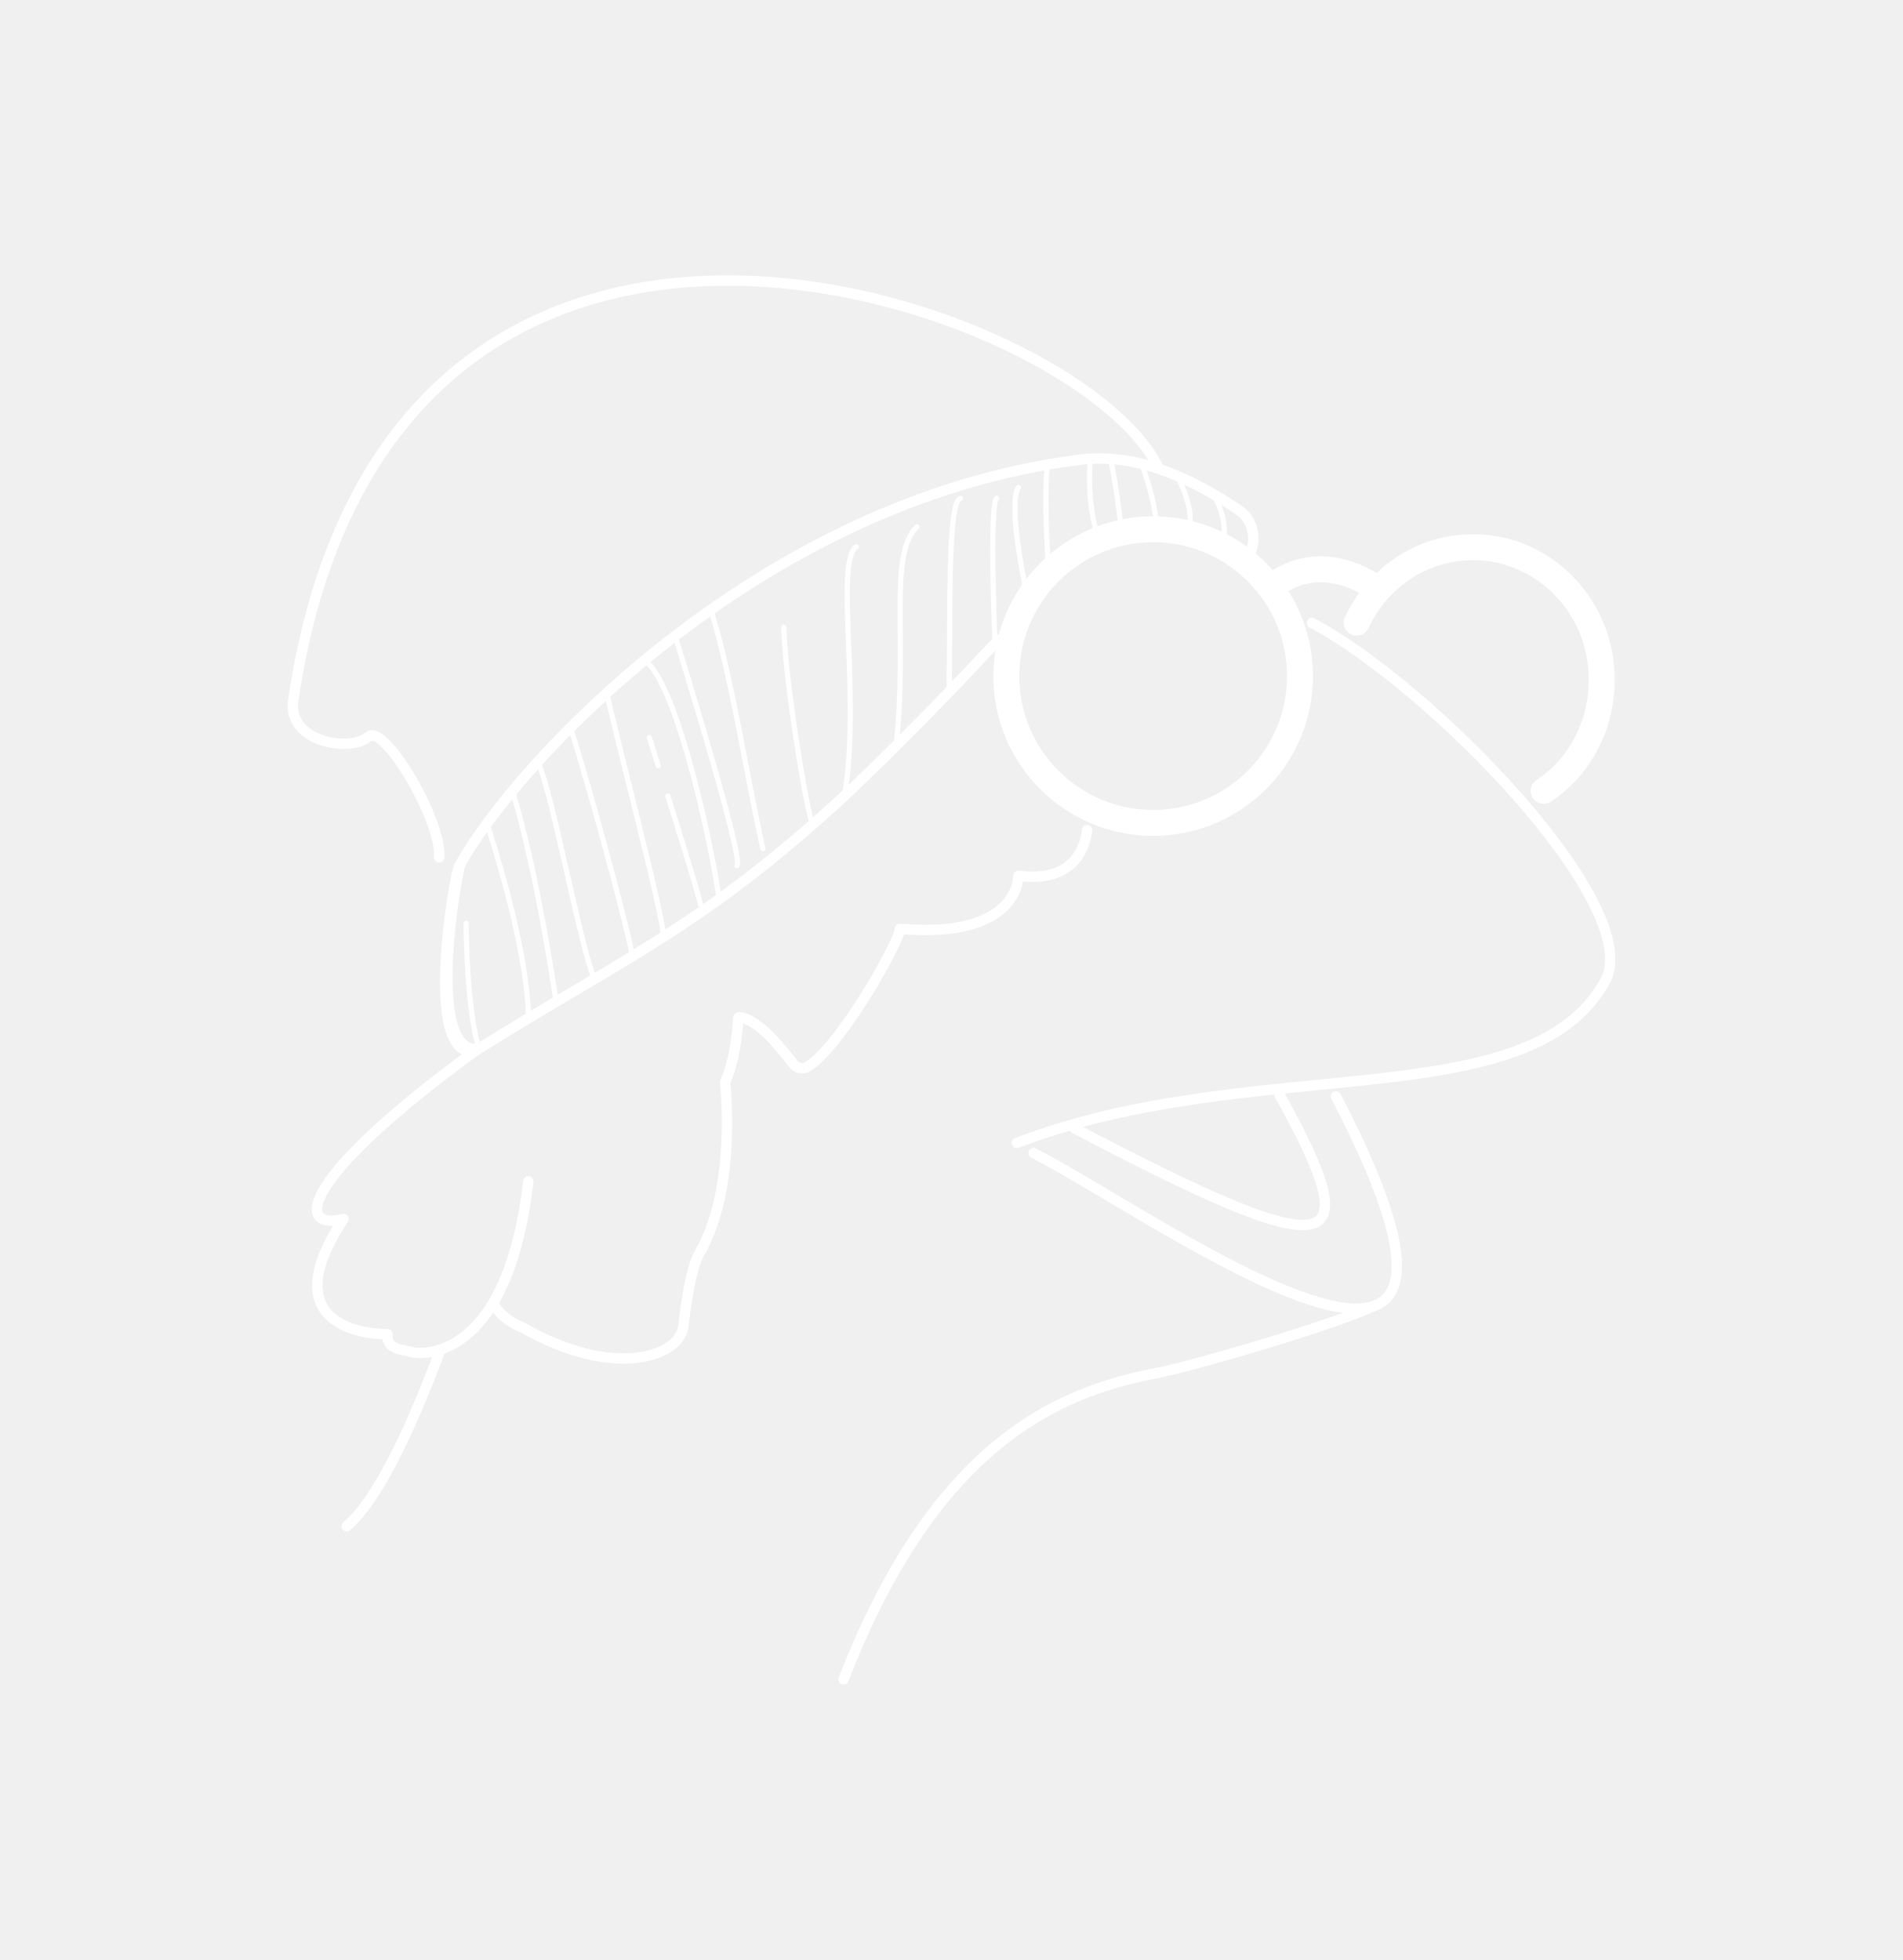
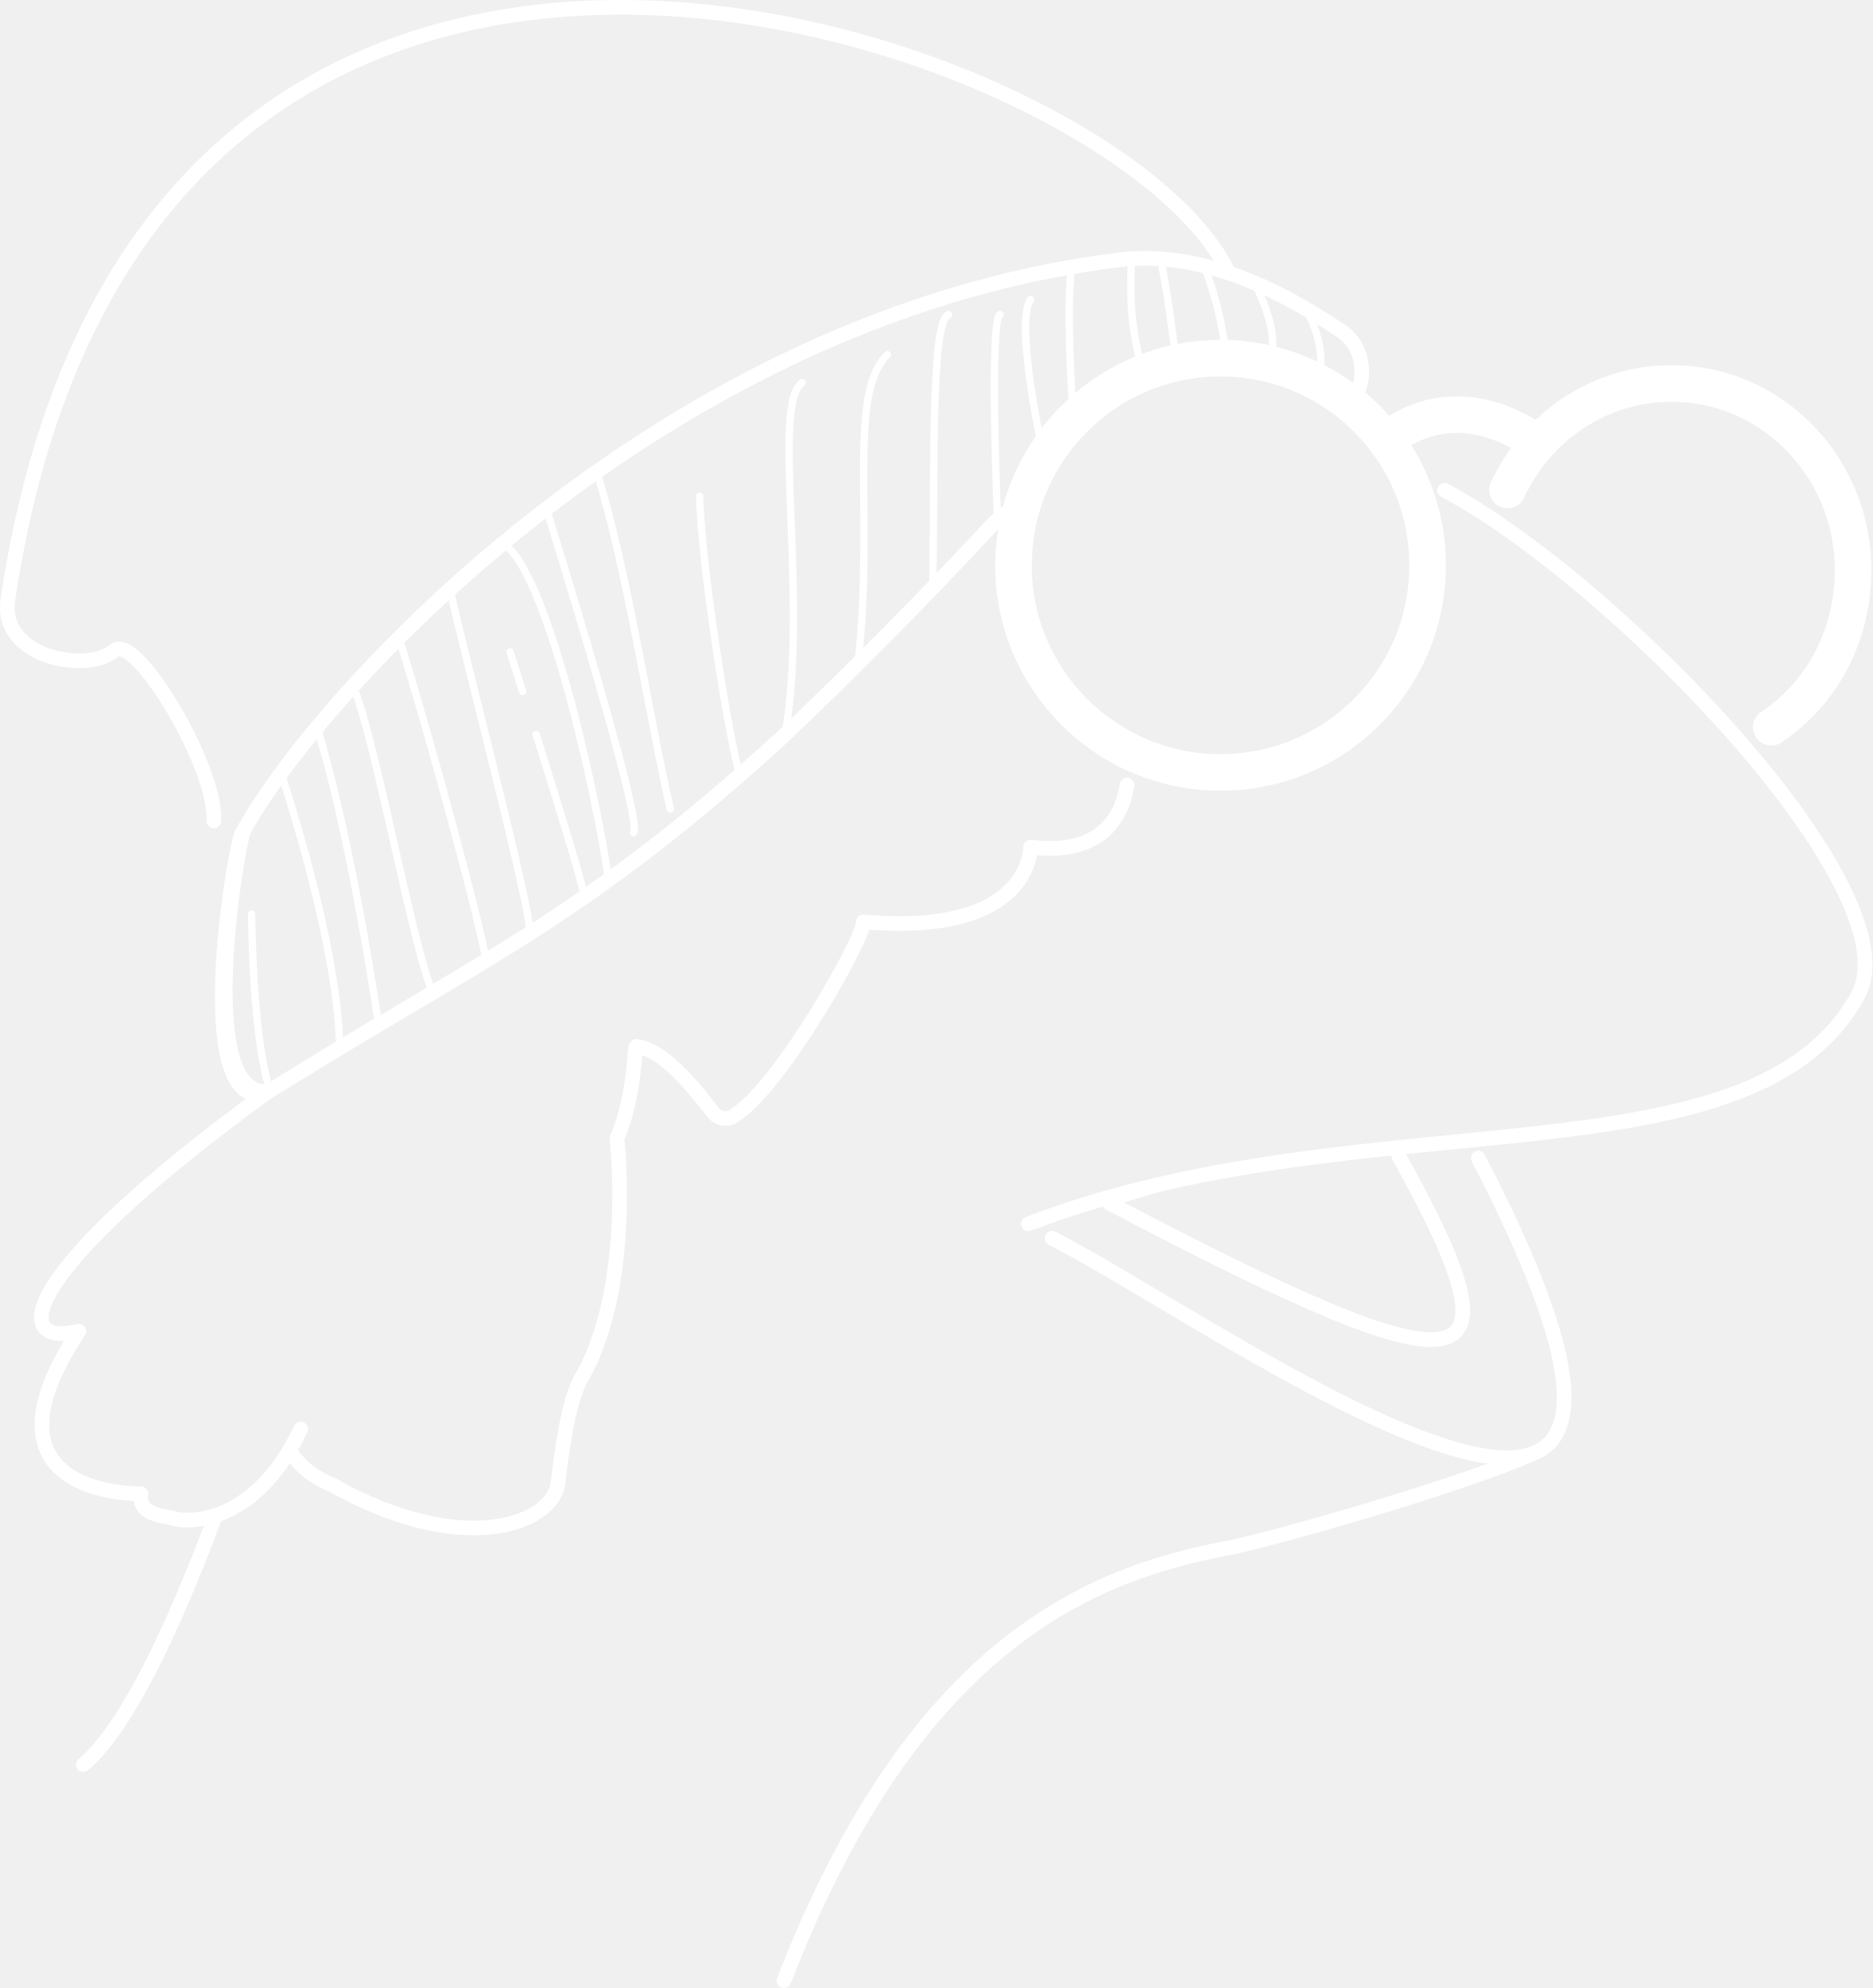
- <svg xmlns="http://www.w3.org/2000/svg" id="Layer_1" version="1.1" viewBox="0 0 367 378.04">
-   <g id="Layer_2" display="none">
-     <rect width="367" height="378.04" />
-   </g>
+ <svg xmlns="http://www.w3.org/2000/svg" id="Layer_1" version="1.1" viewBox="0 0 256.07 271.81">
  <g id="Layer_11" data-name="Layer_1">
-     <path d="M163.76,152.64c13.72-13.03,24.43-24.47,27.71-28.02" fill="none" stroke="#fff" stroke-miterlimit="10" />
-     <path d="M92.6,201.78c29.69-18.55,43.6-23.85,71.17-49.14" fill="none" stroke="#fff" stroke-miterlimit="10" />
-     <path d="M89.52,166.09c-.82.53-7.28,37.76,3.07,35.69" fill="none" stroke="#fff" stroke-miterlimit="10" />
-     <path d="M264.61,112.91c-3.66-2.31-11.64-5.85-19.63.42" fill="none" stroke="#fff" stroke-linecap="round" stroke-linejoin="round" stroke-width="5" />
-     <path d="M297.7,152.54c6.82-4.5,11.2-12.41,11.2-21.47,0-5.78-1.87-11.11-5.02-15.39-4.53-6.16-11.72-10.14-19.81-10.14-9.89,0-18.44,5.95-22.43,14.56" fill="none" stroke="#fff" stroke-linecap="round" stroke-linejoin="round" stroke-width="5" />
-     <path d="M199.34,222.41c23.06,11.67,98.88,67.14,58.3-10.95" fill="none" stroke="#fff" stroke-linecap="round" stroke-miterlimit="10" stroke-width="2" />
-     <path d="M246.75,211.14c17.92,32.15,10.09,32.51-39.54,6.48" fill="none" stroke="#fff" stroke-linecap="round" stroke-miterlimit="10" stroke-width="2" />
-     <path d="M265.38,251.72c-8.93,4.15-35.6,11.81-41.88,13.02-17.15,3.31-42.33,11.46-60.82,59.18" fill="none" stroke="#fff" stroke-linecap="round" stroke-miterlimit="10" stroke-width="2" />
-     <path d="M253.03,120.14c23.19,12.39,64.37,54.76,56.53,69.07-14.53,26.52-67.52,13.67-113.45,31.23" fill="none" stroke="#fff" stroke-linecap="round" stroke-linejoin="round" stroke-width="2" />
-     <path d="M194.07,130.4c0,15.64,12.68,28.32,28.32,28.32s28.32-12.68,28.32-28.32c0-6.41-2.13-12.33-5.72-17.07-5.17-6.83-13.37-11.25-22.59-11.25-15.64,0-28.32,12.68-28.32,28.32h-.01Z" fill="none" stroke="#fff" stroke-linecap="round" stroke-linejoin="round" stroke-width="5" />
-     <path d="M162.85,153.52c13.72-13.03,24.43-24.47,27.71-28.02.99-1.07,2.07-2.04,3.29-2.83" fill="none" stroke="#fff" stroke-linecap="round" stroke-linejoin="round" stroke-width="2" />
-     <path d="M88.61,166.97c10-18.42,56.91-70.48,119.74-78.31,10.56-1.32,21,3.27,30.61,9.76,2.91,1.97,3.52,6.05,1.79,9.11l-.51.9" fill="none" stroke="#fff" stroke-linecap="round" stroke-linejoin="round" stroke-width="2" />
-     <path d="M84.64,261.14c-5.69,15.1-11.96,28.33-17.78,33.24" fill="none" stroke="#fff" stroke-linecap="round" stroke-linejoin="round" stroke-width="2" />
-     <path d="M84.64,261.14" fill="none" stroke="#fff" stroke-linecap="round" stroke-linejoin="round" stroke-width="2" />
-     <path d="M103.75,198.68" fill="none" stroke="#fff" stroke-linecap="round" stroke-linejoin="round" stroke-width="2" />
-     <path d="M220.43,90.17c1.49,4.2,2.29,7.79,2.6,10.93" fill="none" stroke="#fff" stroke-linecap="round" stroke-linejoin="round" />
-     <path d="M214.39,89.52c.81,4.18,1.42,8.64,1.94,13.22" fill="none" stroke="#fff" stroke-linecap="round" stroke-linejoin="round" />
-     <path d="M210.25,88.47c-.42,6.1.19,10.69,1.3,14.55" fill="none" stroke="#fff" stroke-linecap="round" stroke-linejoin="round" />
-     <path d="M202.08,89.59c-.61,2.77-.46,12.02.2,20.88" fill="none" stroke="#fff" stroke-linecap="round" stroke-linejoin="round" />
-     <path d="M197.76,113.32s-3.47-16.22-1.35-19.27" fill="none" stroke="#fff" stroke-linecap="round" stroke-linejoin="round" />
-     <path d="M191.89,124.19s-1.15-27.33.34-28.06" fill="none" stroke="#fff" stroke-linecap="round" stroke-linejoin="round" />
-     <path d="M185.22,96.13c-2.5.65-1.91,21.8-2.18,37.33" fill="none" stroke="#fff" stroke-linecap="round" stroke-linejoin="round" />
-     <path d="M176.84,101.6c-5.58,5.43-1.75,21.74-4.03,42.25" fill="none" stroke="#fff" stroke-linecap="round" stroke-linejoin="round" />
-     <path d="M235.54,105.32s1.94-3.38-1.32-9.69" fill="none" stroke="#fff" stroke-linecap="round" stroke-linejoin="round" />
-     <path d="M137.08,117.61c4.06,12.8,7.23,33.92,10.06,46.1" fill="none" stroke="#fff" stroke-linecap="round" stroke-linejoin="round" />
-     <path d="M156.62,158.81c-1.23-3.32-5.23-27.83-5.46-37.85" fill="none" stroke="#fff" stroke-linecap="round" stroke-linejoin="round" />
-     <path d="M162.85,153.52c3.24-18.9-1.95-45.15,2.31-48.08" fill="none" stroke="#fff" stroke-linecap="round" stroke-linejoin="round" />
-     <path d="M223.5,90.44c-14.82-32.09-148.45-79.65-166.95,44.63-1.19,7.98,10.81,10.16,14.54,7,2.98-2.53,14.08,16.06,13.62,23.28" fill="none" stroke="#fff" stroke-linecap="round" stroke-linejoin="round" stroke-width="2" />
-     <path d="M130.19,122.67s13.44,43.06,11.92,44.3" fill="none" stroke="#fff" stroke-linecap="round" stroke-linejoin="round" />
-     <path d="M124.28,127.38c6.46,4.16,13.47,38.24,14.4,46.05" fill="none" stroke="#fff" stroke-linecap="round" stroke-linejoin="round" />
-     <path d="M92.4,202.22s-2.25-5.48-2.52-24.13" fill="none" stroke="#fff" stroke-linecap="round" stroke-linejoin="round" />
-     <path d="M101.89,196.41s.58-10.98-7.97-37.6" fill="none" stroke="#fff" stroke-linecap="round" stroke-linejoin="round" />
-     <path d="M107.24,193.22s-3.44-24.31-8.4-40.67" fill="none" stroke="#fff" stroke-linecap="round" stroke-linejoin="round" />
-     <path d="M114.64,188.83c-2.76-6.28-7.92-35.16-10.89-41.92" fill="none" stroke="#fff" stroke-linecap="round" stroke-linejoin="round" />
-     <path d="M121.93,184.45c-.33-3.25-7.3-29.46-11.9-44.12" fill="none" stroke="#fff" stroke-linecap="round" stroke-linejoin="round" />
-     <path d="M127.95,180.69c.11-3.63-9.09-38.42-10.84-46.61" fill="none" stroke="#fff" stroke-linecap="round" stroke-linejoin="round" />
-     <path d="M126.94,147.67c-.59-1.87-1.17-3.7-1.71-5.42" fill="none" stroke="#fff" stroke-linecap="round" stroke-linejoin="round" />
-     <path d="M135.41,175.74c-.51-2.63-3.52-12.37-6.62-22.21" fill="none" stroke="#fff" stroke-linecap="round" stroke-linejoin="round" />
-     <path d="M209.66,160.12c-.59,4.31-3.23,10.07-13.26,8.81,0,0,.31,12.26-22.86,10.22.28,1.86-11.61,23.26-18.09,26.76-.88.32-1.86.04-2.44-.69-1.71-2.12-6.5-8.69-10.51-9.03" fill="none" stroke="#fff" stroke-linecap="round" stroke-linejoin="round" stroke-width="2" />
-     <path d="M142.38,196.38c-.24,3.87-.89,8.63-2.54,12.36,0,0,2.3,19.71-4.6,32.35-1.67,2.52-2.65,7.95-3.41,14.35-.23,6.11-13.16,10.81-31.02.63,0,0-3.65-1.23-5.67-4.55" fill="none" stroke="#fff" stroke-linecap="round" stroke-linejoin="round" stroke-width="2" />
-     <path d="M91.68,202.67c29.69-18.55,43.6-23.85,71.17-49.14" fill="none" stroke="#fff" stroke-linecap="round" stroke-linejoin="round" stroke-width="2" />
-     <path d="M91.68,202.67c-10.36,2.07-3.89-35.16-3.07-35.69" fill="none" stroke="#fff" stroke-linecap="round" stroke-linejoin="round" stroke-width="2" />
-     <path d="M101.9,227.84c-4.31,36.77-22.32,33-22.32,33-1.38-.58-5.2-.29-4.86-3.5,0,0-23.57.59-8.48-22.22-9.41,2.3-8.51-7.66,25.46-32.46" fill="none" stroke="#fff" stroke-linecap="round" stroke-linejoin="round" stroke-width="2" />
-     <path d="M227.07,91.8s3.54,6.83,2.12,9.89" fill="none" stroke="#fff" stroke-linecap="round" stroke-linejoin="round" />
+     <path d="M108.29,99.53c13.72-13.03,24.43-24.47,27.71-28.02" fill="none" stroke="#fff" stroke-miterlimit="10" />
+     <path d="M37.13,148.67c29.69-18.55,43.6-23.85,71.17-49.14" fill="none" stroke="#fff" stroke-miterlimit="10" />
+     <path d="M34.05,112.98c-.82.53-7.28,37.76,3.07,35.69" fill="none" stroke="#fff" stroke-miterlimit="10" />
+     <path d="M151.74,164.51c49.63,26.03,57.21,25,39.28-7.15-13.52-.17-26.38,3.07-39.28,7.15Z" fill="none" stroke="#fff" stroke-miterlimit="10" />
+     <path d="M209.14,59.8c-3.66-2.31-11.64-5.85-19.63.42" fill="none" stroke="#fff" stroke-linecap="round" stroke-linejoin="round" stroke-width="5" />
+     <path d="M242.23,99.43c6.82-4.5,11.2-12.41,11.2-21.47,0-5.78-1.87-11.11-5.02-15.39-4.53-6.16-11.72-10.14-19.81-10.14-9.89,0-18.44,5.95-22.43,14.56" fill="none" stroke="#fff" stroke-linecap="round" stroke-linejoin="round" stroke-width="5" />
+     <path d="M143.87,169.3c23.06,11.67,98.88,67.14,58.3-10.95" fill="none" stroke="#fff" stroke-linecap="round" stroke-miterlimit="10" stroke-width="2" />
+     <path d="M191.28,158.03c17.92,32.15,10.09,32.51-39.54,6.48" fill="none" stroke="#fff" stroke-linecap="round" stroke-miterlimit="10" stroke-width="2" />
+     <path d="M209.91,198.61c-8.93,4.15-35.6,11.81-41.88,13.02-17.15,3.31-42.33,11.46-60.82,59.18" fill="none" stroke="#fff" stroke-linecap="round" stroke-miterlimit="10" stroke-width="2" />
+     <path d="M197.56,67.03c23.19,12.39,64.37,54.76,56.53,69.07-14.53,26.52-67.52,13.67-113.45,31.23" fill="none" stroke="#fff" stroke-linecap="round" stroke-linejoin="round" stroke-width="2" />
+     <path d="M138.6,77.29c0,15.64,12.68,28.32,28.32,28.32s28.32-12.68,28.32-28.32c0-6.41-2.13-12.33-5.72-17.07-5.17-6.83-13.37-11.25-22.59-11.25-15.64,0-28.32,12.68-28.32,28.32h-.01Z" fill="none" stroke="#fff" stroke-linecap="round" stroke-linejoin="round" stroke-width="5" />
+     <path d="M107.38,100.41c13.72-13.03,24.43-24.47,27.71-28.02.99-1.07,2.07-2.04,3.29-2.83" fill="none" stroke="#fff" stroke-linecap="round" stroke-linejoin="round" stroke-width="2" />
+     <path d="M33.14,113.86c10-18.42,56.91-70.48,119.74-78.31,10.56-1.32,21,3.27,30.61,9.76,2.91,1.97,3.52,6.05,1.79,9.11l-.51.9" fill="none" stroke="#fff" stroke-linecap="round" stroke-linejoin="round" stroke-width="2" />
+     <path d="M29.17,208.03c-5.69,15.1-11.96,28.33-17.78,33.24" fill="none" stroke="#fff" stroke-linecap="round" stroke-linejoin="round" stroke-width="2" />
+     <path d="M164.96,37.06c1.49,4.2,2.29,7.79,2.6,10.93" fill="none" stroke="#fff" stroke-linecap="round" stroke-linejoin="round" />
+     <path d="M158.92,36.41c.81,4.18,1.42,8.64,1.94,13.22" fill="none" stroke="#fff" stroke-linecap="round" stroke-linejoin="round" />
+     <path d="M154.78,35.36c-.42,6.1.19,10.69,1.3,14.55" fill="none" stroke="#fff" stroke-linecap="round" stroke-linejoin="round" />
+     <path d="M146.61,36.48c-.61,2.77-.46,12.02.2,20.88" fill="none" stroke="#fff" stroke-linecap="round" stroke-linejoin="round" />
+     <path d="M142.29,60.21s-3.47-16.22-1.35-19.27" fill="none" stroke="#fff" stroke-linecap="round" stroke-linejoin="round" />
+     <path d="M136.42,71.08s-1.15-27.33.34-28.06" fill="none" stroke="#fff" stroke-linecap="round" stroke-linejoin="round" />
+     <path d="M129.75,43.02c-2.5.65-1.91,21.8-2.18,37.33" fill="none" stroke="#fff" stroke-linecap="round" stroke-linejoin="round" />
+     <path d="M121.37,48.49c-5.58,5.43-1.75,21.74-4.03,42.25" fill="none" stroke="#fff" stroke-linecap="round" stroke-linejoin="round" />
+     <path d="M180.07,52.21s1.94-3.38-1.32-9.69" fill="none" stroke="#fff" stroke-linecap="round" stroke-linejoin="round" />
+     <path d="M81.61,64.5c4.06,12.8,7.23,33.92,10.06,46.1" fill="none" stroke="#fff" stroke-linecap="round" stroke-linejoin="round" />
+     <path d="M101.15,105.7c-1.23-3.32-5.23-27.83-5.46-37.85" fill="none" stroke="#fff" stroke-linecap="round" stroke-linejoin="round" />
+     <path d="M107.38,100.41c3.24-18.9-1.95-45.15,2.31-48.08" fill="none" stroke="#fff" stroke-linecap="round" stroke-linejoin="round" />
+     <path d="M168.03,37.33C153.21,5.24,19.58-42.32,1.08,81.96c-1.19,7.98,10.81,10.16,14.54,7,2.98-2.53,14.08,16.06,13.62,23.28" fill="none" stroke="#fff" stroke-linecap="round" stroke-linejoin="round" stroke-width="2" />
+     <path d="M74.72,69.56s13.44,43.06,11.92,44.3" fill="none" stroke="#fff" stroke-linecap="round" stroke-linejoin="round" />
+     <path d="M68.81,74.27c6.46,4.16,13.47,38.24,14.4,46.05" fill="none" stroke="#fff" stroke-linecap="round" stroke-linejoin="round" />
+     <path d="M36.93,149.11s-2.25-5.48-2.52-24.13" fill="none" stroke="#fff" stroke-linecap="round" stroke-linejoin="round" />
+     <path d="M46.42,143.3s.58-10.98-7.97-37.6" fill="none" stroke="#fff" stroke-linecap="round" stroke-linejoin="round" />
+     <path d="M51.77,140.11s-3.44-24.31-8.4-40.67" fill="none" stroke="#fff" stroke-linecap="round" stroke-linejoin="round" />
+     <path d="M59.17,135.72c-2.76-6.28-7.92-35.16-10.89-41.92" fill="none" stroke="#fff" stroke-linecap="round" stroke-linejoin="round" />
+     <path d="M66.46,131.34c-.33-3.25-7.3-29.46-11.9-44.12" fill="none" stroke="#fff" stroke-linecap="round" stroke-linejoin="round" />
+     <path d="M72.48,127.58c.11-3.63-9.09-38.42-10.84-46.61" fill="none" stroke="#fff" stroke-linecap="round" stroke-linejoin="round" />
+     <path d="M71.47,94.56c-.59-1.87-1.17-3.7-1.71-5.42" fill="none" stroke="#fff" stroke-linecap="round" stroke-linejoin="round" />
+     <path d="M79.94,122.63c-.51-2.63-3.52-12.37-6.62-22.21" fill="none" stroke="#fff" stroke-linecap="round" stroke-linejoin="round" />
+     <path d="M154.14,107.34c-.68,4.27-3.44,9.71-13.21,8.48,0,0,.31,12.26-22.86,10.22.28,1.86-11.61,23.26-18.09,26.76-.88.32-1.86.04-2.44-.69-1.71-2.12-6.5-8.69-10.51-9.03" fill="none" stroke="#fff" stroke-linecap="round" stroke-linejoin="round" stroke-width="2" />
+     <path d="M86.91,143.27c-.24,3.87-.89,8.63-2.54,12.36,0,0,2.3,19.71-4.6,32.35-1.67,2.52-2.65,7.95-3.41,14.35-.23,6.11-13.16,10.81-31.02.63,0,0-3.65-1.23-5.67-4.55" fill="none" stroke="#fff" stroke-linecap="round" stroke-linejoin="round" stroke-width="2" />
+     <path d="M36.21,149.56c29.69-18.55,43.6-23.85,71.17-49.14" fill="none" stroke="#fff" stroke-linecap="round" stroke-linejoin="round" stroke-width="2" />
+     <path d="M36.21,149.56c-10.36,2.07-3.89-35.16-3.07-35.69" fill="none" stroke="#fff" stroke-linecap="round" stroke-linejoin="round" stroke-width="2" />
+     <path d="M41.13,195.4c-6.88,14.45-17.01,12.33-17.01,12.33-1.38-.58-5.2-.29-4.86-3.5,0,0-23.57.59-8.48-22.22-9.41,2.3-8.51-7.66,25.46-32.46" fill="none" stroke="#fff" stroke-linecap="round" stroke-linejoin="round" stroke-width="2" />
+     <path d="M171.6,38.69s3.54,6.83,2.12,9.89" fill="none" stroke="#fff" stroke-linecap="round" stroke-linejoin="round" />
  </g>
</svg>
